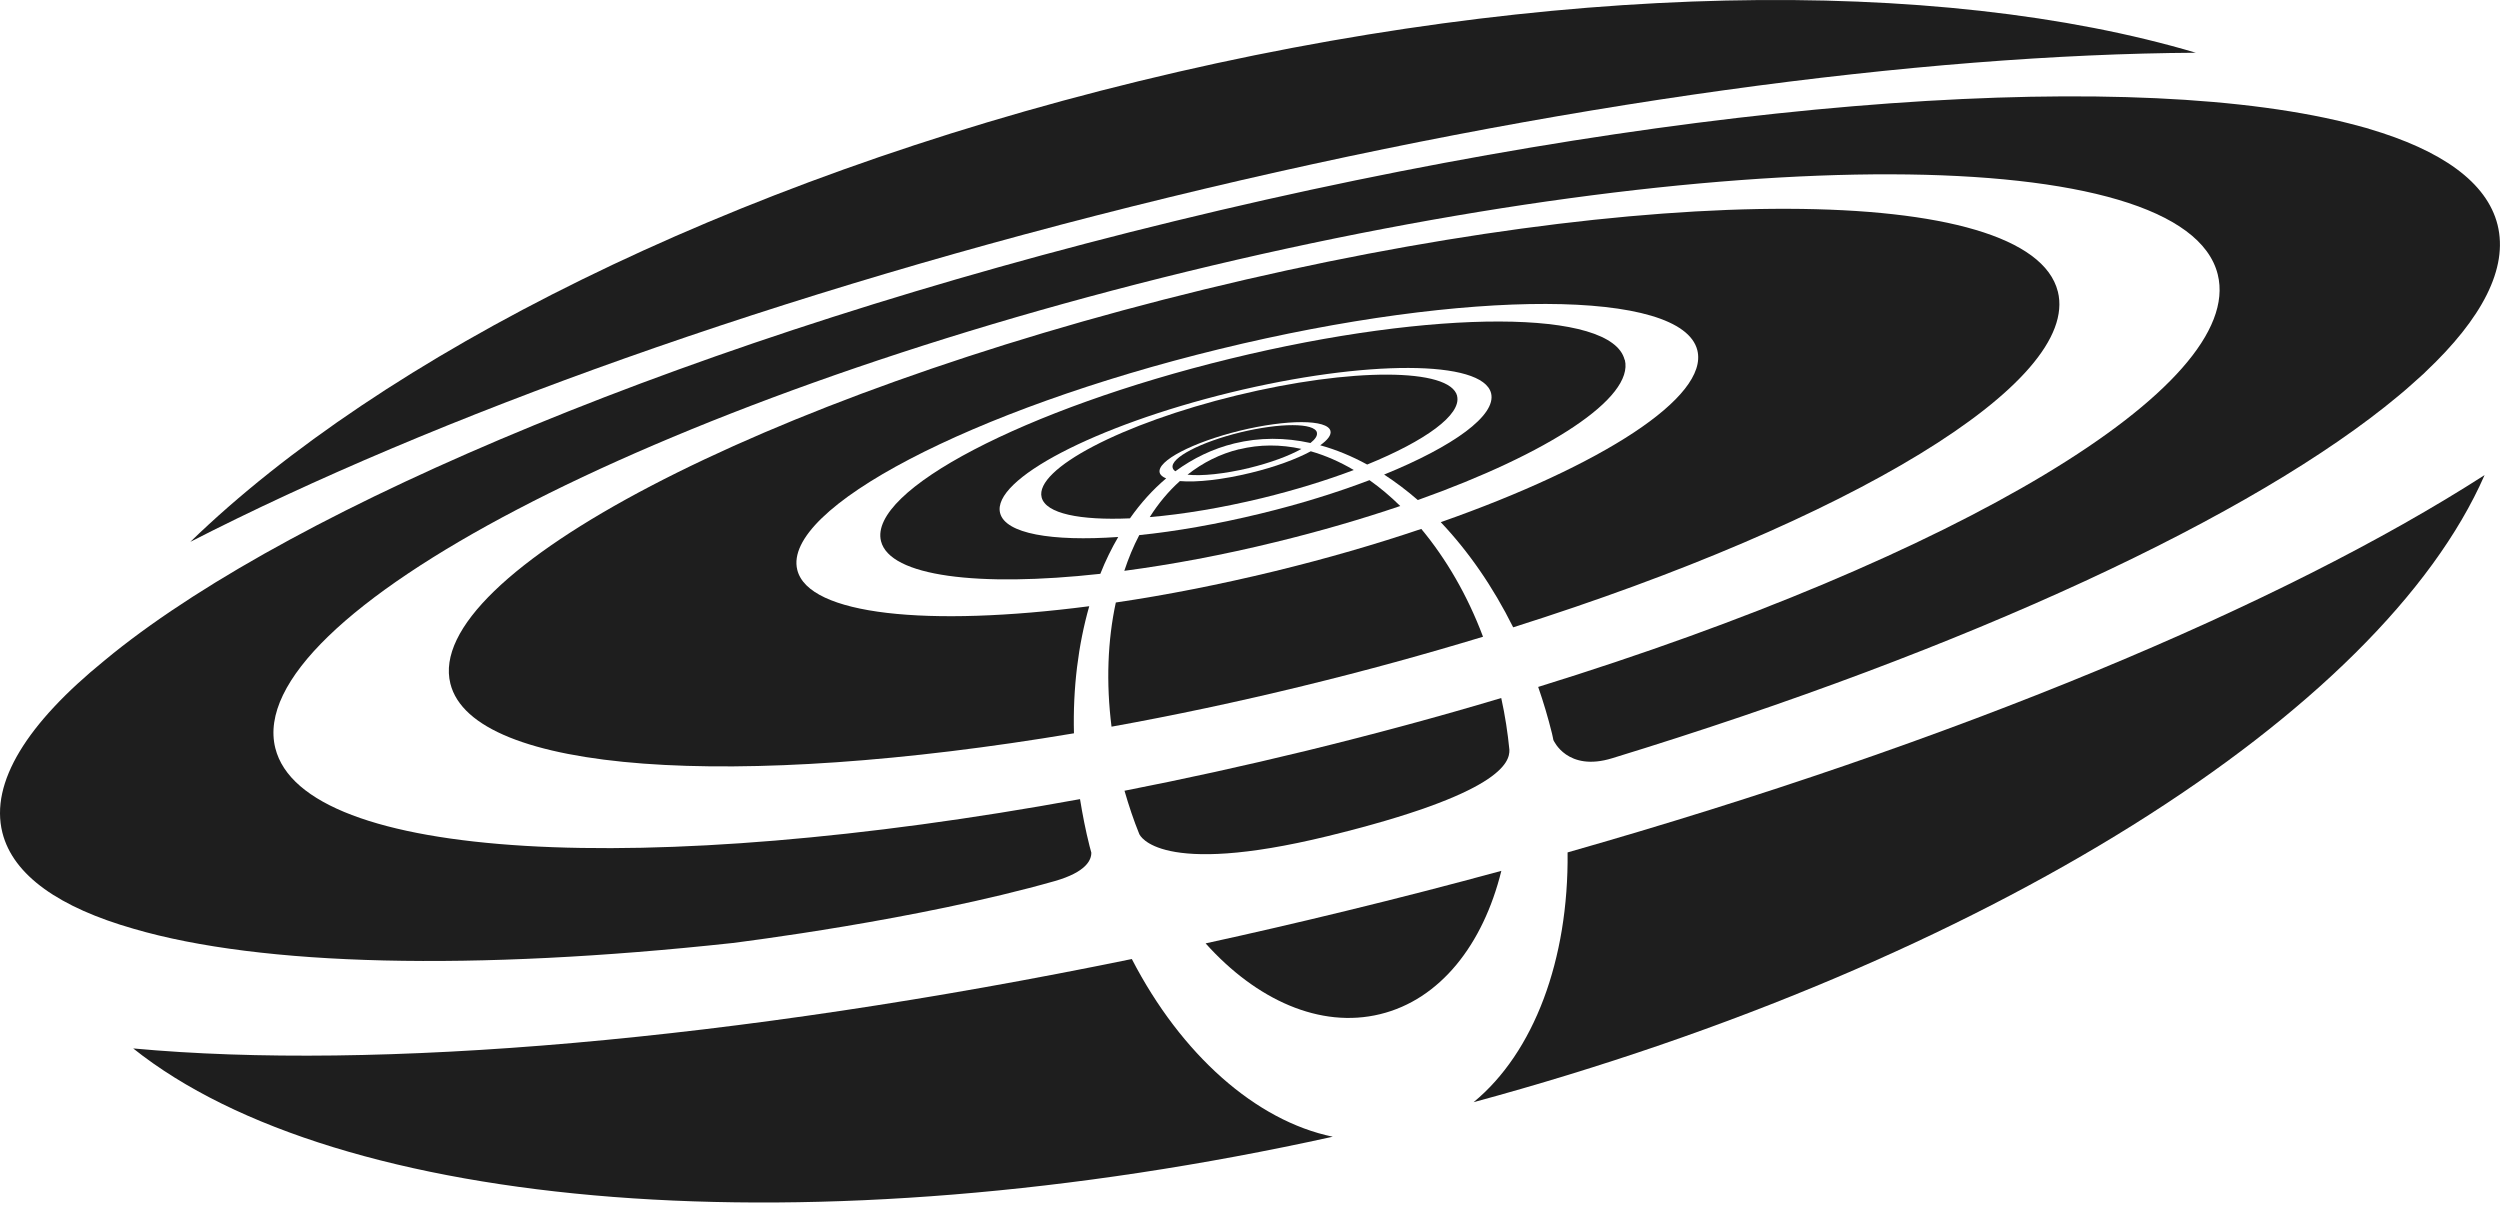
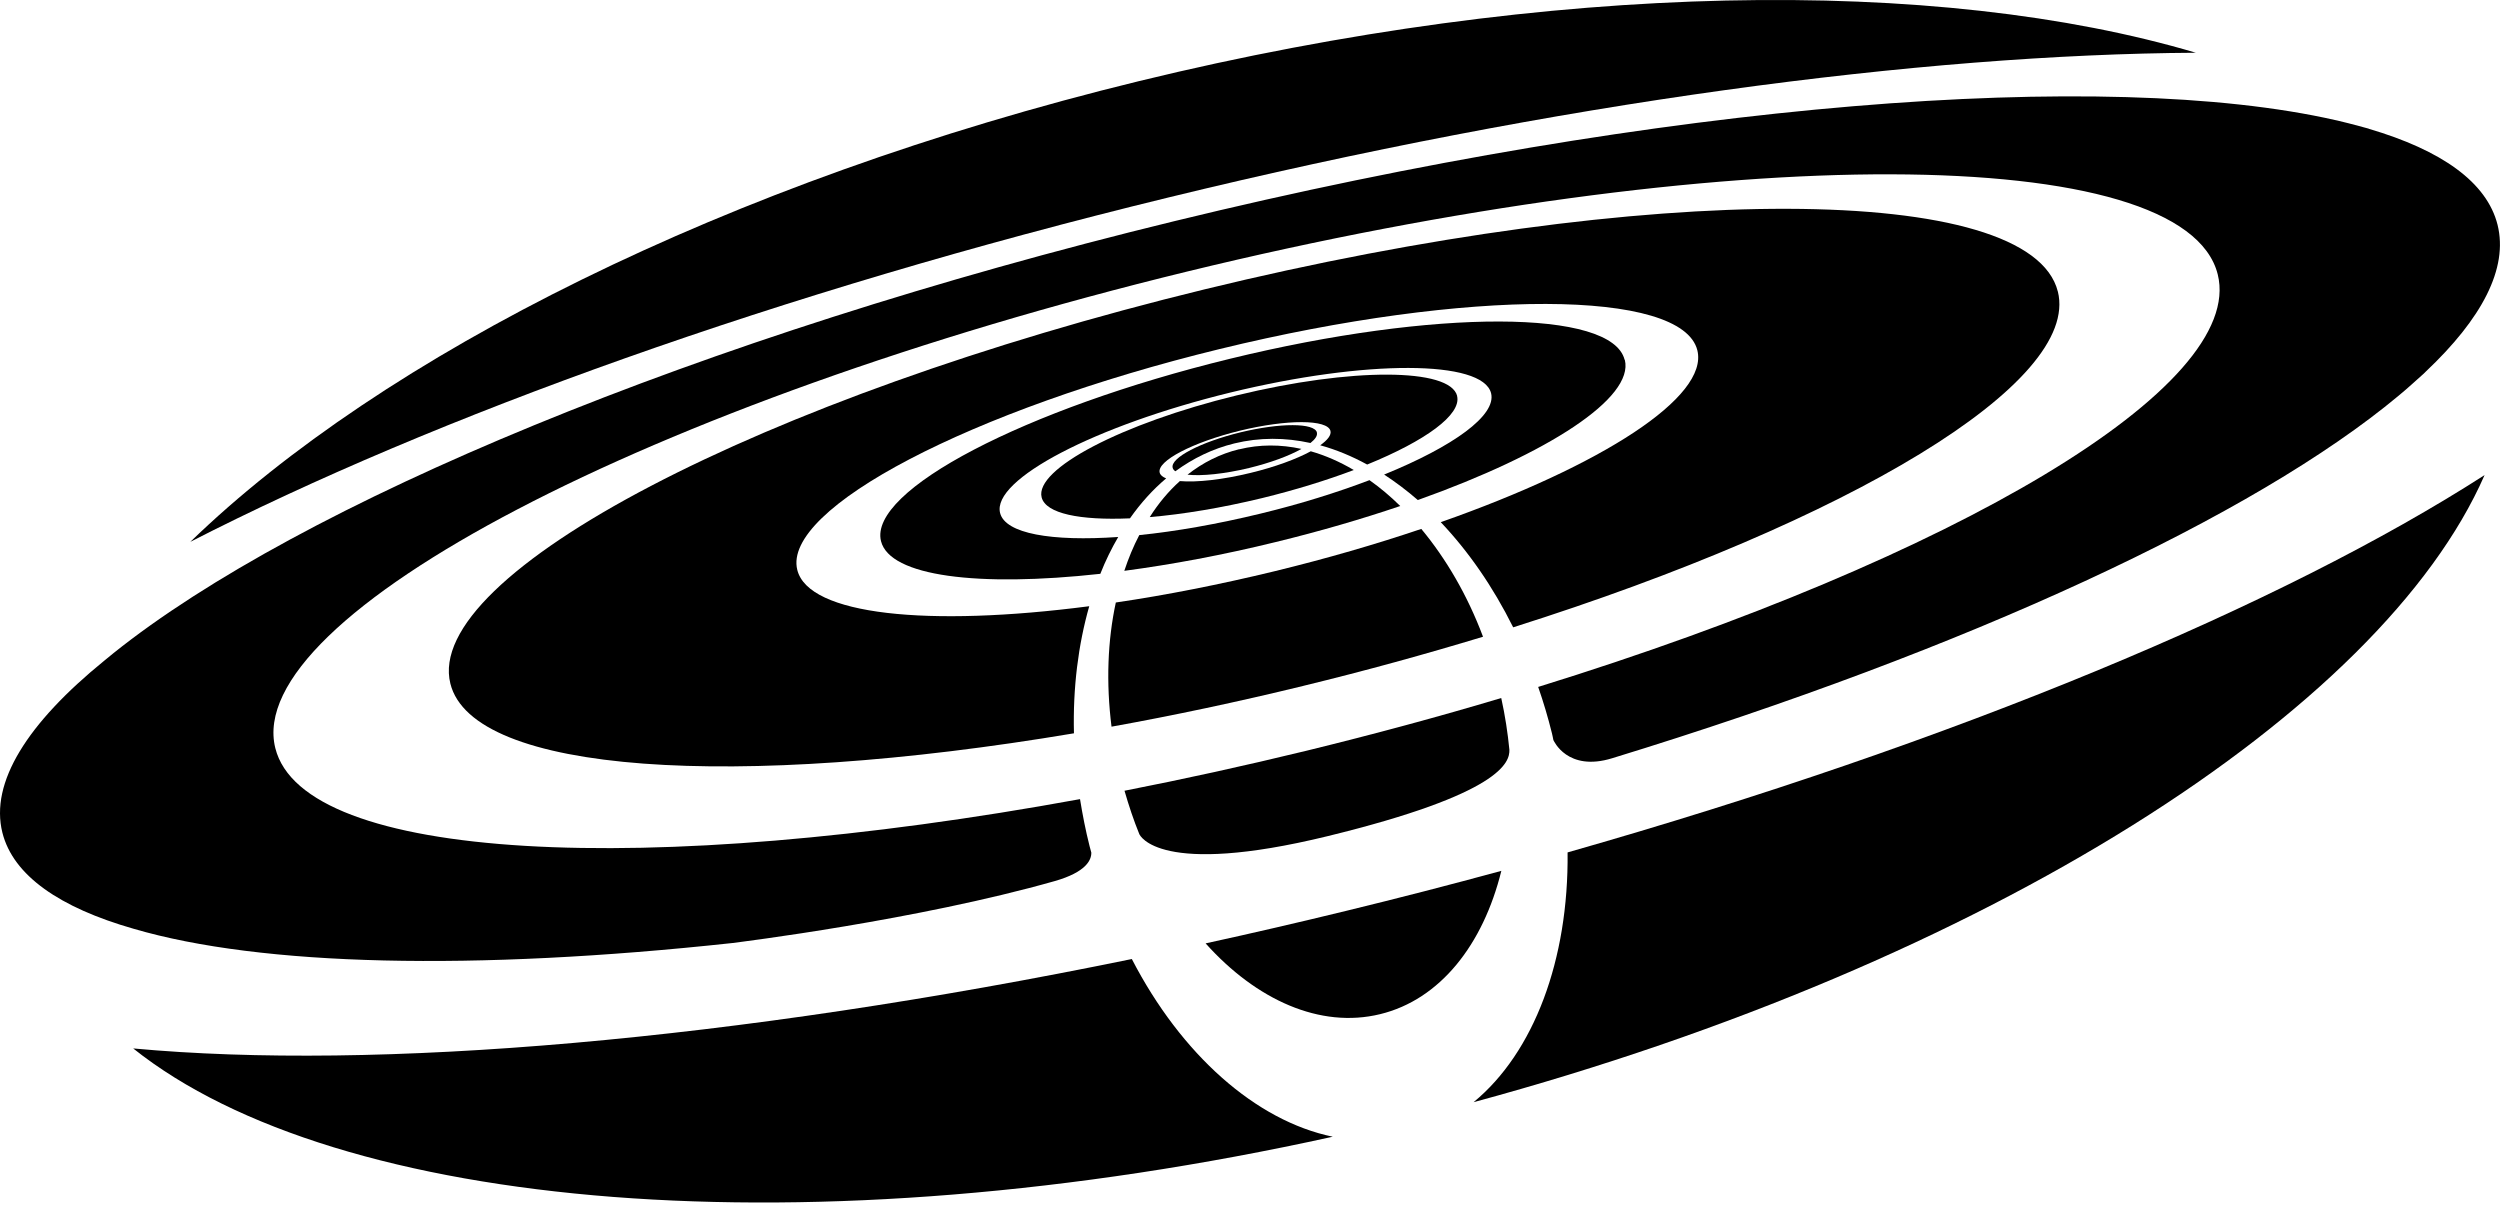
<svg xmlns="http://www.w3.org/2000/svg" width="115" height="56" viewBox="0 0 115 56" fill="none">
-   <path d="M52.064 44.115C33.69 47.89 17.271 49.261 6.127 48.228C15.518 55.717 37.228 57.602 61.307 52.289C57.764 51.556 54.332 48.504 52.064 44.115Z" fill="#1E1E1E" />
-   <path d="M57.003 20.664C56.127 20.878 55.333 21.278 54.625 21.835C55.275 21.907 56.32 21.802 57.465 21.526C58.443 21.288 59.299 20.969 59.867 20.65C58.914 20.44 57.947 20.436 57.003 20.669" fill="#1E1E1E" />
-   <path d="M60.58 19.898C60.469 19.445 58.89 19.445 57.061 19.888C55.227 20.335 53.831 21.064 53.942 21.516C53.956 21.578 53.999 21.635 54.067 21.678C54.885 21.078 55.79 20.64 56.782 20.397C57.937 20.116 59.117 20.121 60.281 20.378C60.503 20.202 60.614 20.036 60.575 19.898" fill="#1E1E1E" />
-   <path d="M52.883 23.787C54.413 23.658 56.194 23.363 58.062 22.911C59.598 22.535 61.028 22.092 62.274 21.621C61.629 21.24 60.965 20.95 60.296 20.759C59.627 21.121 58.645 21.483 57.523 21.754C56.233 22.068 55.049 22.197 54.274 22.13C53.754 22.597 53.287 23.154 52.888 23.787" fill="#1E1E1E" />
-   <path d="M61.918 41.901C59.747 42.43 57.595 42.929 55.458 43.396C57.793 46 60.729 47.324 63.483 46.652C66.246 45.981 68.224 43.453 69.062 40.059C66.722 40.697 64.344 41.311 61.918 41.901Z" fill="#1E1E1E" />
-   <path d="M64.412 23.278C63.959 22.83 63.487 22.435 62.996 22.087C61.519 22.649 59.819 23.182 57.99 23.625C55.992 24.111 54.086 24.444 52.406 24.615C52.137 25.13 51.91 25.677 51.718 26.258C53.879 25.972 56.238 25.534 58.683 24.934C60.715 24.439 62.64 23.877 64.407 23.278" fill="#1E1E1E" />
-   <path d="M59.964 31.547C62.823 30.852 65.581 30.09 68.219 29.29C67.502 27.381 66.52 25.701 65.379 24.33C63.295 25.034 61.032 25.691 58.65 26.272C56.103 26.891 53.629 27.377 51.328 27.715C50.952 29.457 50.875 31.399 51.13 33.427C53.985 32.913 56.945 32.285 59.968 31.547" fill="#1E1E1E" />
-   <path d="M61.066 38.464C69.062 36.512 69.451 35.06 69.432 34.489C69.355 33.708 69.235 32.913 69.057 32.109C66.183 32.97 63.179 33.78 60.089 34.536C57.249 35.227 54.452 35.841 51.727 36.374C51.925 37.06 52.146 37.726 52.406 38.364C52.435 38.431 53.321 40.354 61.066 38.464Z" fill="#1E1E1E" />
-   <path d="M67.03 18.217C66.708 16.917 62.163 16.903 56.883 18.189C51.607 19.474 47.588 21.578 47.915 22.878C48.103 23.625 49.677 23.944 51.978 23.844C52.469 23.144 53.027 22.525 53.643 22.006C53.48 21.94 53.374 21.854 53.345 21.74C53.21 21.207 54.861 20.345 57.032 19.812C59.198 19.283 61.066 19.288 61.201 19.821C61.249 20.012 61.071 20.24 60.729 20.483C61.461 20.683 62.183 20.983 62.89 21.369C65.567 20.278 67.242 19.074 67.025 18.212" fill="#1E1E1E" />
-   <path d="M74.732 16.551C74.15 14.223 66.019 14.199 56.58 16.503C47.135 18.807 39.948 22.564 40.526 24.892C40.93 26.515 44.993 27.015 50.615 26.396C50.851 25.796 51.13 25.23 51.438 24.701C48.372 24.915 46.24 24.549 46.004 23.597C45.619 22.059 50.365 19.579 56.604 18.055C62.837 16.537 68.205 16.551 68.59 18.088C68.845 19.107 66.852 20.535 63.67 21.83C64.195 22.173 64.715 22.564 65.22 23.002C71.223 20.864 75.175 18.303 74.742 16.551" fill="#1E1E1E" />
-   <path d="M94.661 13.414C93.405 8.377 75.835 8.329 55.415 13.309C34.995 18.288 19.461 26.41 20.717 31.447C21.747 35.589 33.801 36.355 49.402 33.732C49.349 31.637 49.6 29.657 50.105 27.886C42.678 28.852 37.19 28.295 36.675 26.215C35.972 23.397 44.666 18.846 56.103 16.056C67.536 13.266 77.375 13.295 78.078 16.113C78.612 18.26 73.697 21.411 66.275 24.02C67.54 25.353 68.677 26.986 69.606 28.857C85.043 23.977 95.71 17.617 94.661 13.409" fill="#1E1E1E" />
-   <path d="M67.791 50.699C91.392 44.305 109.526 32.732 114.291 21.854C104.987 27.838 89.968 34.127 72.109 39.211C72.162 44.143 70.564 48.414 67.786 50.699" fill="#1E1E1E" />
-   <path d="M101.01 2.426C89.188 -1.083 71.396 -0.902 52.401 3.73C33.411 8.363 17.569 16.384 8.755 24.925C20 19.164 35.823 13.452 53.739 9.086C71.651 4.716 88.345 2.502 101.01 2.426Z" fill="#1E1E1E" />
-   <path d="M33.666 43.382C34.037 43.334 42.196 42.325 48.517 40.53C49.965 40.116 50.206 39.559 50.201 39.221C50.172 39.121 50.144 39.021 50.12 38.921C49.937 38.197 49.797 37.474 49.681 36.76C29.7 40.416 13.964 39.621 12.664 34.413C11.148 28.324 29.921 18.512 54.592 12.495C79.267 6.477 100.5 6.534 102.016 12.623C103.306 17.798 89.944 25.658 70.756 31.599C70.997 32.289 71.209 33.004 71.391 33.737C71.42 33.846 71.435 33.951 71.459 34.06L71.464 34.056C71.464 34.056 72.094 35.517 74.159 34.879C90.569 29.852 103.72 23.72 110.33 18.207C110.44 18.117 110.551 18.022 110.657 17.931C110.748 17.851 110.84 17.774 110.927 17.693C111.119 17.522 111.312 17.351 111.495 17.184C111.524 17.155 111.552 17.127 111.581 17.098C114.176 14.651 115.384 12.342 114.888 10.343C114.397 8.382 112.313 6.911 108.967 5.925C108.963 5.925 108.958 5.92 108.953 5.916C108.881 5.892 108.799 5.873 108.722 5.854C108.655 5.835 108.587 5.816 108.515 5.797C108.192 5.711 107.86 5.625 107.518 5.544C107.49 5.535 107.456 5.53 107.427 5.525C96.904 3.131 76.585 4.668 54.009 10.176C32.044 15.527 13.737 23.225 5.222 30.043C5.183 30.076 5.145 30.104 5.106 30.138C5 30.223 4.899 30.304 4.798 30.39C1.255 33.27 -0.468 35.993 0.11 38.302C0.606 40.273 2.738 41.749 6.151 42.725C12.033 44.448 21.796 44.667 33.666 43.382Z" fill="#1E1E1E" />
+   <path d="M52.064 44.115C33.69 47.89 17.271 49.261 6.127 48.228C15.518 55.717 37.228 57.602 61.307 52.289C57.764 51.556 54.332 48.504 52.064 44.115Z" fill="black" />
+   <path d="M57.003 20.664C56.127 20.878 55.333 21.278 54.625 21.835C55.275 21.907 56.32 21.802 57.465 21.526C58.443 21.288 59.299 20.969 59.867 20.65C58.914 20.44 57.947 20.436 57.003 20.669" fill="black" />
+   <path d="M60.58 19.898C60.469 19.445 58.89 19.445 57.061 19.888C55.227 20.335 53.831 21.064 53.942 21.516C53.956 21.578 53.999 21.635 54.067 21.678C54.885 21.078 55.79 20.64 56.782 20.397C57.937 20.116 59.117 20.121 60.281 20.378C60.503 20.202 60.614 20.036 60.575 19.898" fill="black" />
+   <path d="M52.883 23.787C54.413 23.658 56.194 23.363 58.062 22.911C59.598 22.535 61.028 22.092 62.274 21.621C61.629 21.24 60.965 20.95 60.296 20.759C59.627 21.121 58.645 21.483 57.523 21.754C56.233 22.068 55.049 22.197 54.274 22.13C53.754 22.597 53.287 23.154 52.888 23.787" fill="black" />
+   <path d="M61.918 41.901C59.747 42.43 57.595 42.929 55.458 43.396C57.793 46 60.729 47.324 63.483 46.652C66.246 45.981 68.224 43.453 69.062 40.059C66.722 40.697 64.344 41.311 61.918 41.901Z" fill="black" />
+   <path d="M64.412 23.278C63.959 22.83 63.487 22.435 62.996 22.087C61.519 22.649 59.819 23.182 57.99 23.625C55.992 24.111 54.086 24.444 52.406 24.615C52.137 25.13 51.91 25.677 51.718 26.258C53.879 25.972 56.238 25.534 58.683 24.934C60.715 24.439 62.64 23.877 64.407 23.278" fill="black" />
+   <path d="M59.964 31.547C62.823 30.852 65.581 30.09 68.219 29.29C67.502 27.381 66.52 25.701 65.379 24.33C63.295 25.034 61.032 25.691 58.65 26.272C56.103 26.891 53.629 27.377 51.328 27.715C50.952 29.457 50.875 31.399 51.13 33.427C53.985 32.913 56.945 32.285 59.968 31.547" fill="black" />
+   <path d="M61.066 38.464C69.062 36.512 69.451 35.06 69.432 34.489C69.355 33.708 69.235 32.913 69.057 32.109C66.183 32.97 63.179 33.78 60.089 34.536C57.249 35.227 54.452 35.841 51.727 36.374C51.925 37.06 52.146 37.726 52.406 38.364C52.435 38.431 53.321 40.354 61.066 38.464Z" fill="black" />
+   <path d="M67.03 18.217C66.708 16.917 62.163 16.903 56.883 18.189C51.607 19.474 47.588 21.578 47.915 22.878C48.103 23.625 49.677 23.944 51.978 23.844C52.469 23.144 53.027 22.525 53.643 22.006C53.48 21.94 53.374 21.854 53.345 21.74C53.21 21.207 54.861 20.345 57.032 19.812C59.198 19.283 61.066 19.288 61.201 19.821C61.249 20.012 61.071 20.24 60.729 20.483C61.461 20.683 62.183 20.983 62.89 21.369C65.567 20.278 67.242 19.074 67.025 18.212" fill="black" />
+   <path d="M74.732 16.551C74.15 14.223 66.019 14.199 56.58 16.503C47.135 18.807 39.948 22.564 40.526 24.892C40.93 26.515 44.993 27.015 50.615 26.396C50.851 25.796 51.13 25.23 51.438 24.701C48.372 24.915 46.24 24.549 46.004 23.597C45.619 22.059 50.365 19.579 56.604 18.055C62.837 16.537 68.205 16.551 68.59 18.088C68.845 19.107 66.852 20.535 63.67 21.83C64.195 22.173 64.715 22.564 65.22 23.002C71.223 20.864 75.175 18.303 74.742 16.551" fill="black" />
+   <path d="M94.661 13.414C93.405 8.377 75.835 8.329 55.415 13.309C34.995 18.288 19.461 26.41 20.717 31.447C21.747 35.589 33.801 36.355 49.402 33.732C49.349 31.637 49.6 29.657 50.105 27.886C42.678 28.852 37.19 28.295 36.675 26.215C35.972 23.397 44.666 18.846 56.103 16.056C67.536 13.266 77.375 13.295 78.078 16.113C78.612 18.26 73.697 21.411 66.275 24.02C67.54 25.353 68.677 26.986 69.606 28.857C85.043 23.977 95.71 17.617 94.661 13.409" fill="black" />
+   <path d="M67.791 50.699C91.392 44.305 109.526 32.732 114.291 21.854C104.987 27.838 89.968 34.127 72.109 39.211C72.162 44.143 70.564 48.414 67.786 50.699" fill="black" />
+   <path d="M101.01 2.426C89.188 -1.083 71.396 -0.902 52.401 3.73C33.411 8.363 17.569 16.384 8.755 24.925C20 19.164 35.823 13.452 53.739 9.086C71.651 4.716 88.345 2.502 101.01 2.426Z" fill="black" />
+   <path d="M33.666 43.382C34.037 43.334 42.196 42.325 48.517 40.53C49.965 40.116 50.206 39.559 50.201 39.221C50.172 39.121 50.144 39.021 50.12 38.921C49.937 38.197 49.797 37.474 49.681 36.76C29.7 40.416 13.964 39.621 12.664 34.413C11.148 28.324 29.921 18.512 54.592 12.495C79.267 6.477 100.5 6.534 102.016 12.623C103.306 17.798 89.944 25.658 70.756 31.599C70.997 32.289 71.209 33.004 71.391 33.737C71.42 33.846 71.435 33.951 71.459 34.06L71.464 34.056C71.464 34.056 72.094 35.517 74.159 34.879C90.569 29.852 103.72 23.72 110.33 18.207C110.44 18.117 110.551 18.022 110.657 17.931C110.748 17.851 110.84 17.774 110.927 17.693C111.119 17.522 111.312 17.351 111.495 17.184C111.524 17.155 111.552 17.127 111.581 17.098C114.176 14.651 115.384 12.342 114.888 10.343C114.397 8.382 112.313 6.911 108.967 5.925C108.963 5.925 108.958 5.92 108.953 5.916C108.881 5.892 108.799 5.873 108.722 5.854C108.655 5.835 108.587 5.816 108.515 5.797C108.192 5.711 107.86 5.625 107.518 5.544C107.49 5.535 107.456 5.53 107.427 5.525C96.904 3.131 76.585 4.668 54.009 10.176C32.044 15.527 13.737 23.225 5.222 30.043C5.183 30.076 5.145 30.104 5.106 30.138C5 30.223 4.899 30.304 4.798 30.39C1.255 33.27 -0.468 35.993 0.11 38.302C0.606 40.273 2.738 41.749 6.151 42.725C12.033 44.448 21.796 44.667 33.666 43.382Z" fill="black" />
</svg>
